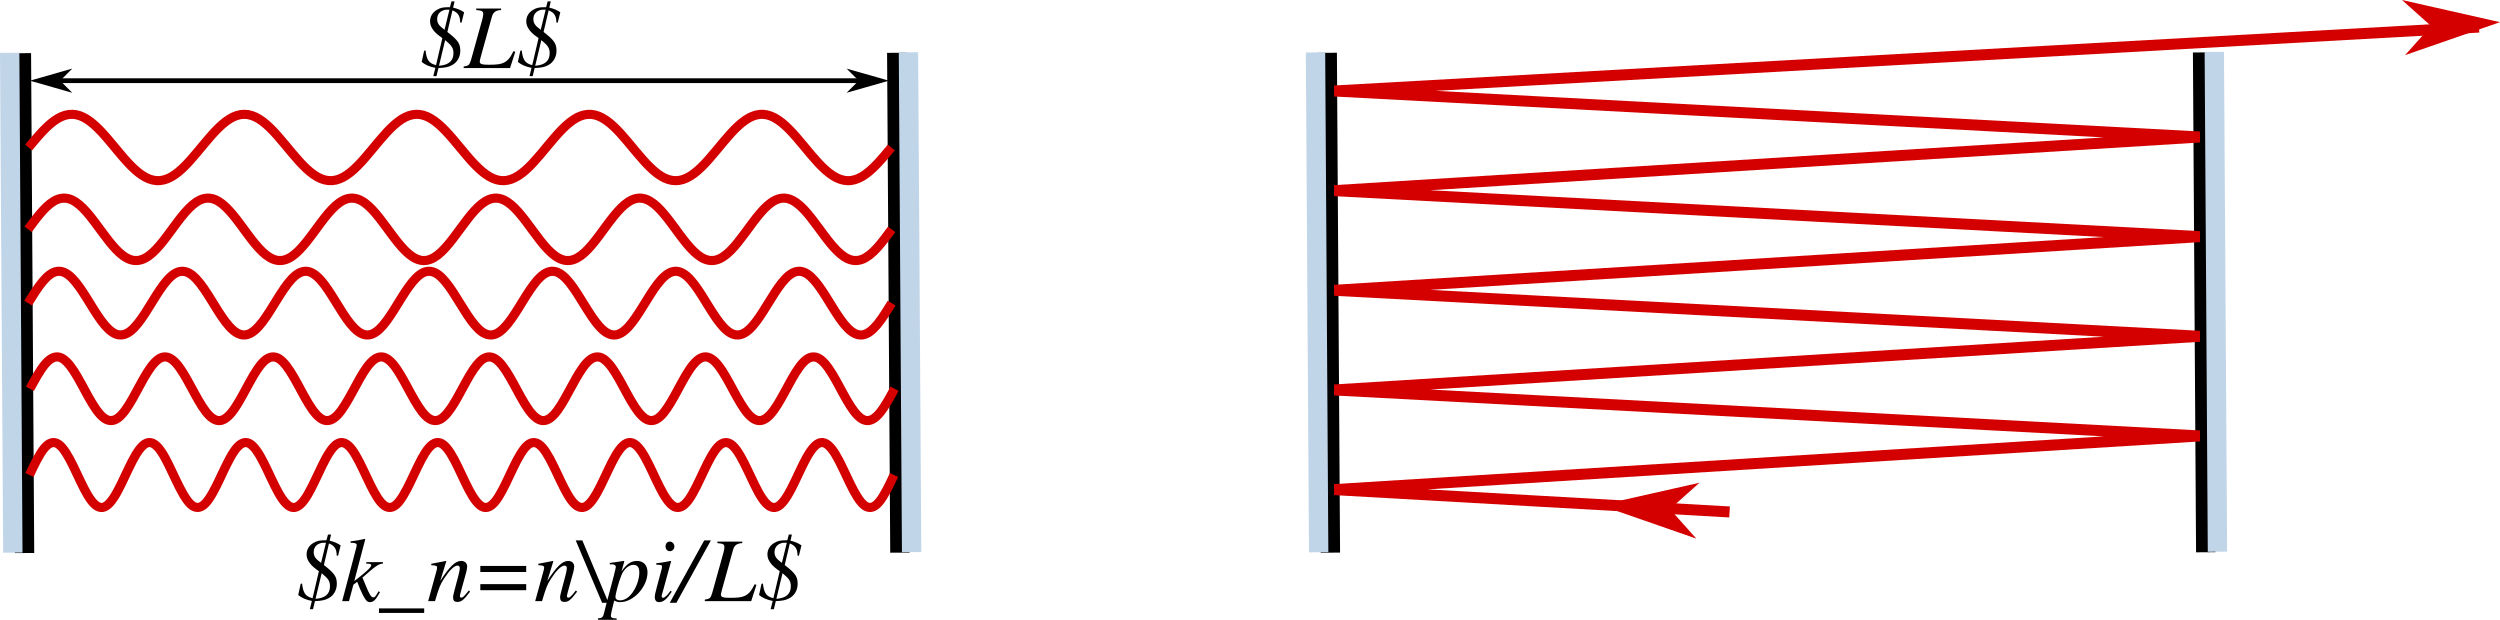
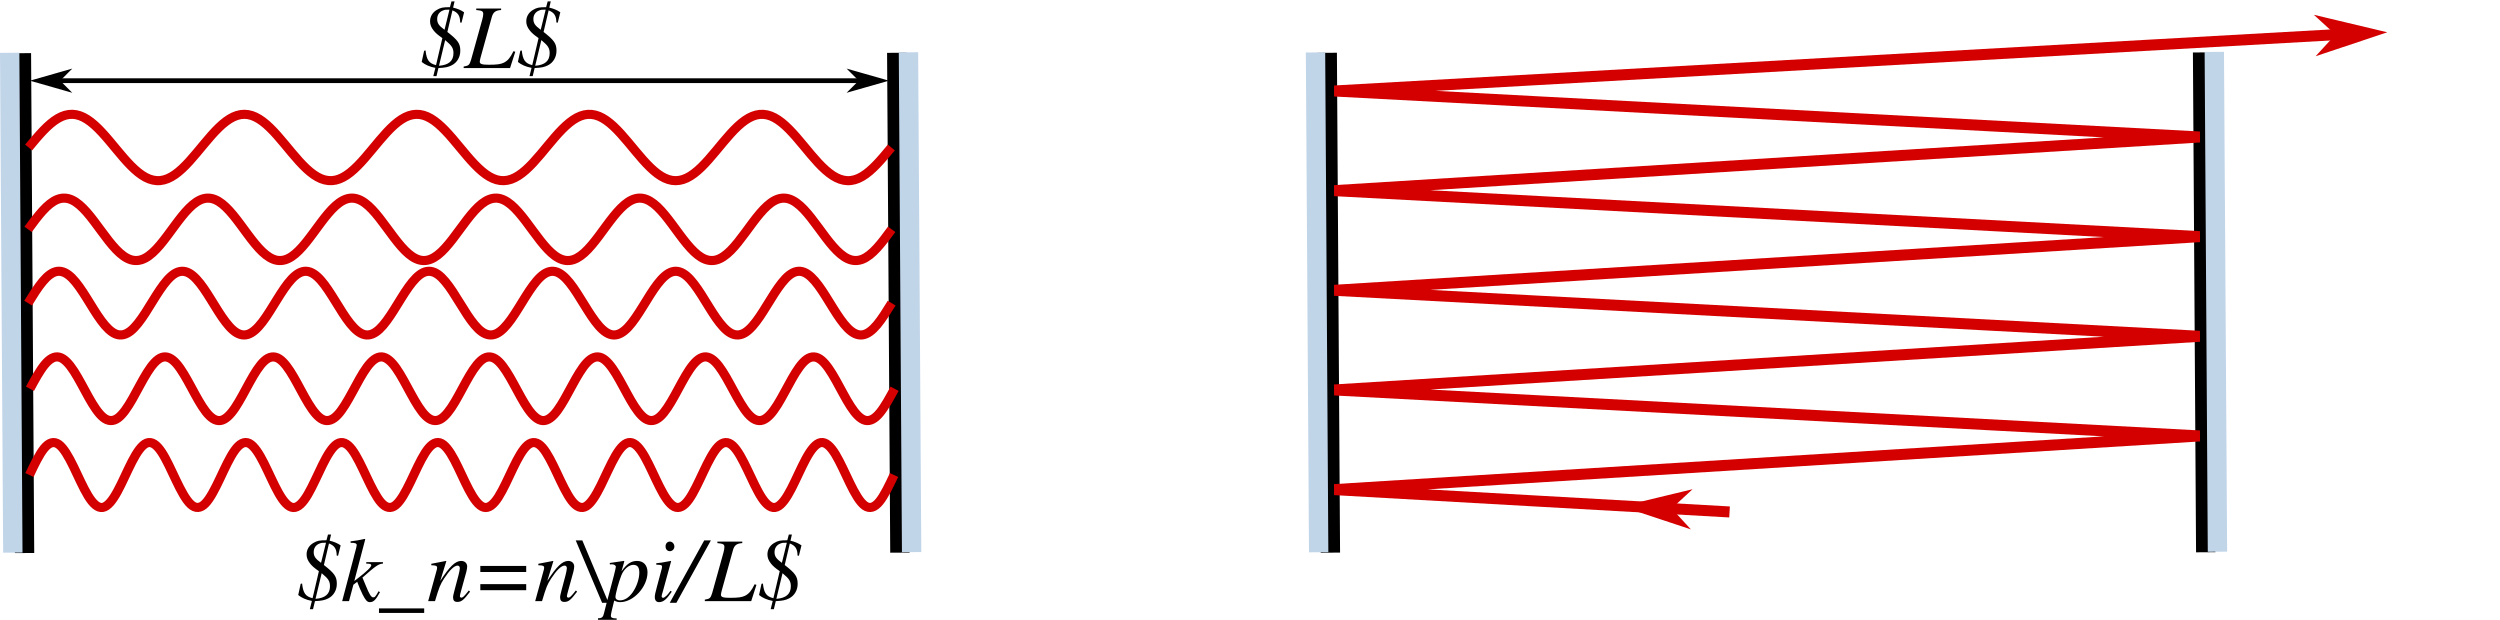
- <svg xmlns="http://www.w3.org/2000/svg" width="686.128" height="170.105" id="svg7815" version="1.1">
+ <svg xmlns="http://www.w3.org/2000/svg" width="731.87" height="181.445" id="svg7815" version="1.1" viewBox="0 0 686.128 170.105">
  <defs id="defs7817">
    <marker style="overflow:visible" id="Arrow1Mendly" refX="0" refY="0" orient="auto">
-       <path transform="matrix(-0.4,0,0,-0.4,-4,0)" style="fill:#800000;fill-rule:evenodd;stroke:#800000;stroke-width:1pt" d="M 0,0 5,-5 -12.5,0 5,5 0,0 Z" id="path4342" />
+       <path transform="matrix(-0.4,0,0,-0.4,-4,0)" style="fill:#800000;fill-rule:evenodd;stroke:#800000;stroke-width:1pt" d="M 0,0 5,-5 -12.5,0 5,5 Z" id="path4342" />
    </marker>
    <marker style="overflow:visible" id="marker7801" refX="0" refY="0" orient="auto">
-       <path transform="matrix(-0.4,0,0,-0.4,-4,0)" style="fill:#800000;fill-rule:evenodd;stroke:#800000;stroke-width:1pt" d="M 0,0 5,-5 -12.5,0 5,5 0,0 Z" id="path7803" />
+       <path transform="matrix(-0.4,0,0,-0.4,-4,0)" style="fill:#800000;fill-rule:evenodd;stroke:#800000;stroke-width:1pt" d="M 0,0 5,-5 -12.5,0 5,5 Z" id="path7803" />
    </marker>
    <marker style="overflow:visible" id="Arrow1Mendly-9" refX="0" refY="0" orient="auto">
-       <path transform="matrix(-0.4,0,0,-0.4,-4,0)" style="fill:#800000;fill-rule:evenodd;stroke:#800000;stroke-width:1pt" d="M 0,0 5,-5 -12.5,0 5,5 0,0 Z" id="path4342-7" />
+       <path transform="matrix(-0.4,0,0,-0.4,-4,0)" style="fill:#800000;fill-rule:evenodd;stroke:#800000;stroke-width:1pt" d="M 0,0 5,-5 -12.5,0 5,5 Z" id="path4342-7" />
    </marker>
    <marker style="overflow:visible" id="marker7906" refX="0" refY="0" orient="auto">
-       <path transform="matrix(-0.4,0,0,-0.4,-4,0)" style="fill:#800000;fill-rule:evenodd;stroke:#800000;stroke-width:1pt" d="M 0,0 5,-5 -12.5,0 5,5 0,0 Z" id="path7908" />
+       <path transform="matrix(-0.4,0,0,-0.4,-4,0)" style="fill:#800000;fill-rule:evenodd;stroke:#800000;stroke-width:1pt" d="M 0,0 5,-5 -12.5,0 5,5 Z" id="path7908" />
    </marker>
    <marker style="overflow:visible" id="DotM" refX="0" refY="0" orient="auto">
      <path transform="matrix(0.4,0,0,0.4,2.96,0.4)" style="fill-rule:evenodd;stroke:#000000;stroke-width:1pt" d="m -2.5,-1 c 0,2.76 -2.24,5 -5,5 -2.76,0 -5,-2.24 -5,-5 0,-2.76 2.24,-5 5,-5 2.76,0 5,2.24 5,5 z" id="path3902" />
    </marker>
    <marker style="overflow:visible" id="Arrow1Mendly-0" refX="0" refY="0" orient="auto">
-       <path transform="matrix(-0.4,0,0,-0.4,-4,0)" style="fill:#800000;fill-rule:evenodd;stroke:#800000;stroke-width:1pt" d="M 0,0 5,-5 -12.5,0 5,5 0,0 Z" id="path4342-9" />
+       <path transform="matrix(-0.4,0,0,-0.4,-4,0)" style="fill:#800000;fill-rule:evenodd;stroke:#800000;stroke-width:1pt" d="M 0,0 5,-5 -12.5,0 5,5 Z" id="path4342-9" />
    </marker>
    <marker style="overflow:visible" id="marker8018" refX="0" refY="0" orient="auto">
-       <path transform="matrix(-0.4,0,0,-0.4,-4,0)" style="fill:#800000;fill-rule:evenodd;stroke:#800000;stroke-width:1pt" d="M 0,0 5,-5 -12.5,0 5,5 0,0 Z" id="path8020" />
+       <path transform="matrix(-0.4,0,0,-0.4,-4,0)" style="fill:#800000;fill-rule:evenodd;stroke:#800000;stroke-width:1pt" d="M 0,0 5,-5 -12.5,0 5,5 Z" id="path8020" />
    </marker>
    <marker style="overflow:visible" id="Arrow1Mendly-5" refX="0" refY="0" orient="auto">
-       <path transform="matrix(-0.4,0,0,-0.4,-4,0)" style="fill:#800000;fill-rule:evenodd;stroke:#800000;stroke-width:1pt" d="M 0,0 5,-5 -12.5,0 5,5 0,0 Z" id="path4342-6" />
+       <path transform="matrix(-0.4,0,0,-0.4,-4,0)" style="fill:#800000;fill-rule:evenodd;stroke:#800000;stroke-width:1pt" d="M 0,0 5,-5 -12.5,0 5,5 Z" id="path4342-6" />
    </marker>
    <marker style="overflow:visible" id="Arrow1Mend-9" refX="0" refY="0" orient="auto">
-       <path transform="matrix(-0.4,0,0,-0.4,-4,0)" style="fill-rule:evenodd;stroke:#000000;stroke-width:1pt" d="M 0,0 5,-5 -12.5,0 5,5 0,0 Z" id="path3847-21" />
+       <path transform="matrix(-0.4,0,0,-0.4,-4,0)" style="fill-rule:evenodd;stroke:#000000;stroke-width:1pt" d="M 0,0 5,-5 -12.5,0 5,5 Z" id="path3847-21" />
    </marker>
    <marker style="overflow:visible" id="marker8147" refX="0" refY="0" orient="auto">
-       <path transform="matrix(-0.4,0,0,-0.4,-4,0)" style="fill:#800000;fill-rule:evenodd;stroke:#800000;stroke-width:1pt" d="M 0,0 5,-5 -12.5,0 5,5 0,0 Z" id="path8149" />
+       <path transform="matrix(-0.4,0,0,-0.4,-4,0)" style="fill:#800000;fill-rule:evenodd;stroke:#800000;stroke-width:1pt" d="M 0,0 5,-5 -12.5,0 5,5 Z" id="path8149" />
    </marker>
    <marker style="overflow:visible" id="Arrow1Mstart-6" refX="0" refY="0" orient="auto">
-       <path transform="matrix(0.4,0,0,0.4,4,0)" style="fill-rule:evenodd;stroke:#000000;stroke-width:1pt" d="M 0,0 5,-5 -12.5,0 5,5 0,0 Z" id="path3844-2" />
+       <path transform="matrix(0.4,0,0,0.4,4,0)" style="fill-rule:evenodd;stroke:#000000;stroke-width:1pt" d="M 0,0 5,-5 -12.5,0 5,5 Z" id="path3844-2" />
    </marker>
    <marker style="overflow:visible" id="Arrow1Mend-9-6" refX="0" refY="0" orient="auto">
-       <path transform="matrix(-0.4,0,0,-0.4,-4,0)" style="fill-rule:evenodd;stroke:#000000;stroke-width:1pt" d="M 0,0 5,-5 -12.5,0 5,5 0,0 Z" id="path3847-21-3" />
+       <path transform="matrix(-0.4,0,0,-0.4,-4,0)" style="fill-rule:evenodd;stroke:#000000;stroke-width:1pt" d="M 0,0 5,-5 -12.5,0 5,5 Z" id="path3847-21-3" />
    </marker>
    <marker style="overflow:visible" id="Arrow1Mendly-4" refX="0" refY="0" orient="auto">
-       <path transform="matrix(-0.4,0,0,-0.4,-4,0)" style="fill:#800000;fill-rule:evenodd;stroke:#800000;stroke-width:1pt" d="M 0,0 5,-5 -12.5,0 5,5 0,0 Z" id="path4342-0" />
+       <path transform="matrix(-0.4,0,0,-0.4,-4,0)" style="fill:#800000;fill-rule:evenodd;stroke:#800000;stroke-width:1pt" d="M 0,0 5,-5 -12.5,0 5,5 Z" id="path4342-0" />
    </marker>
    <marker style="overflow:visible" id="marker8293" refX="0" refY="0" orient="auto">
-       <path transform="matrix(-0.4,0,0,-0.4,-4,0)" style="fill:#800000;fill-rule:evenodd;stroke:#800000;stroke-width:1pt" d="M 0,0 5,-5 -12.5,0 5,5 0,0 Z" id="path8295" />
+       <path transform="matrix(-0.4,0,0,-0.4,-4,0)" style="fill:#800000;fill-rule:evenodd;stroke:#800000;stroke-width:1pt" d="M 0,0 5,-5 -12.5,0 5,5 Z" id="path8295" />
    </marker>
    <marker style="overflow:visible" id="DotM-6" refX="0" refY="0" orient="auto">
      <path transform="matrix(0.4,0,0,0.4,2.96,0.4)" style="fill-rule:evenodd;stroke:#000000;stroke-width:1pt" d="m -2.5,-1 c 0,2.76 -2.24,5 -5,5 -2.76,0 -5,-2.24 -5,-5 0,-2.76 2.24,-5 5,-5 2.76,0 5,2.24 5,5 z" id="path3902-9" />
    </marker>
    <marker style="overflow:visible" id="Arrow1Mstart-6-0" refX="0" refY="0" orient="auto">
-       <path transform="matrix(0.4,0,0,0.4,4,0)" style="fill-rule:evenodd;stroke:#000000;stroke-width:1pt" d="M 0,0 5,-5 -12.5,0 5,5 0,0 Z" id="path3844-2-9" />
+       <path transform="matrix(0.4,0,0,0.4,4,0)" style="fill-rule:evenodd;stroke:#000000;stroke-width:1pt" d="M 0,0 5,-5 -12.5,0 5,5 Z" id="path3844-2-9" />
    </marker>
    <clipPath id="cp1">
-       <polygon id="polygon22293" points="4.49423e+307,4.49423e+307 4.49423e+307,-4.49423e+307 -4.49423e+307,-4.49423e+307 -4.49423e+307,4.49423e+307 " />
+       <polygon id="polygon22293" points="-4.49423e+307,-4.49423e+307 -4.49423e+307,4.49423e+307 4.49423e+307,4.49423e+307 4.49423e+307,-4.49423e+307 " />
    </clipPath>
    <clipPath id="cp2">
-       <polygon id="polygon22300" points="434,235 434,13 74,13 74,235 " />
+       <polygon id="polygon22300" points="74,13 74,235 434,235 434,13 " />
    </clipPath>
  </defs>
  <g transform="translate(-46.83281,-32.33037)" id="layer1">
    <path id="path4217-1" d="M 411.958,184.007 411.094,46.823" style="fill:none;stroke:#000000;stroke-width:5.313;stroke-miterlimit:4;stroke-dasharray:none" />
    <path id="path4219-8" d="M 408.742,183.899 407.878,46.715" style="fill:none;stroke:#c1d5e9;stroke-width:5.313;stroke-miterlimit:4;stroke-dasharray:none" />
    <path style="fill:none;stroke:#000000;stroke-width:5.313;stroke-miterlimit:4;stroke-dasharray:none" d="m 651.337,46.715 0.864,137.184" id="path4350" />
    <path style="fill:none;stroke:#c1d5e9;stroke-width:5.313;stroke-miterlimit:4;stroke-dasharray:none" d="M 654.553,46.571 655.417,183.755" id="path4352" />
-     <path style="color:#000000;font-style:normal;font-variant:normal;font-weight:normal;font-stretch:normal;font-size:medium;line-height:normal;font-family:sans-serif;text-indent:0;text-align:start;text-decoration:none;text-decoration-line:none;letter-spacing:normal;word-spacing:normal;text-transform:none;direction:ltr;block-progression:tb;writing-mode:lr-tb;baseline-shift:baseline;text-anchor:start;display:inline;overflow:visible;visibility:visible;fill:#d40000;fill-opacity:1;fill-rule:nonzero;stroke:#d40000;stroke-width:0;stroke-miterlimit:4;stroke-dasharray:none;stroke-opacity:1;enable-background:accumulate" d="M 727.11,38.25 412.961,55.793 l 0.006,3.02 211.275,11.229 -211.289,13.103 0.014,3.018 211.275,11.229 -211.289,13.103 0.014,3.018 211.275,11.229 -211.289,13.103 0.014,3.018 211.275,11.229 -211.289,13.103 0.008,3.018 108.465,6.134 0.171,-3.02 -82.991,-4.693 212.023,-13.149 -0.014,-3.02 -211.259,-11.229 211.273,-13.101 -0.014,-3.02 L 439.357,111.888 650.63,98.787 650.616,95.767 439.357,84.537 650.63,71.436 650.616,68.416 440.834,57.266 727.28,41.268 727.11,38.25 Z" id="path19331" />
-     <path style="fill:#d40000;fill-opacity:1;fill-rule:evenodd;stroke:#d40000;stroke-width:1.21pt;stroke-opacity:1" d="m 504.014,171.991 6.38,-5.697 -21.475,4.843 20.792,7.233 -5.697,-6.38 z" id="path4335" />
-     <path style="fill:#d40000;fill-opacity:1;fill-rule:evenodd;stroke:#d40000;stroke-width:1.512;stroke-opacity:1;stroke-miterlimit:4;stroke-dasharray:none" d="m 715.118,39.413 -5.701,6.376 20.797,-7.219 -21.471,-4.858 6.376,5.701 z" id="path4337" />
-     <path id="path21794" d="m 57.626,54.475 230.601,0" style="fill:none;stroke:#000000;stroke-width:1.308;stroke-linecap:butt;stroke-linejoin:miter;stroke-miterlimit:4;stroke-dasharray:none;stroke-opacity:1;marker-start:url(#Arrow1Mstart-6-0);marker-end:url(#Arrow1Mend-9-6)" />
+     <path style="color:#000000;font-style:normal;font-variant:normal;font-weight:normal;font-stretch:normal;font-size:medium;line-height:normal;font-family:sans-serif;text-indent:0;text-align:start;text-decoration:none;text-decoration-line:none;letter-spacing:normal;word-spacing:normal;text-transform:none;writing-mode:lr-tb;direction:ltr;baseline-shift:baseline;text-anchor:start;display:inline;overflow:visible;visibility:visible;fill:#d40000;fill-opacity:1;fill-rule:nonzero;stroke:#d40000;stroke-width:0;stroke-miterlimit:4;stroke-dasharray:none;stroke-opacity:1;enable-background:accumulate" d="M 691.485,40.125 412.961,55.793 l 0.006,3.02 211.275,11.229 -211.289,13.103 0.014,3.018 211.275,11.229 -211.289,13.103 0.014,3.018 211.275,11.229 -211.289,13.103 0.014,3.018 211.275,11.229 -211.289,13.103 0.008,3.018 108.465,6.134 0.171,-3.02 -82.991,-4.693 212.023,-13.149 -0.014,-3.02 -211.259,-11.229 211.273,-13.101 -0.014,-3.02 L 439.357,111.888 650.63,98.787 650.616,95.767 439.357,84.537 650.63,71.436 650.616,68.416 440.834,57.266 691.654,43.143 c -0.056,-1.006 -0.113,-2.012 -0.169,-3.018 z" id="path19331" />
+     <path style="fill:#d40000;fill-opacity:1;fill-rule:evenodd;stroke:#d40000;stroke-width:0.869pt;stroke-opacity:1" d="m 504.802,171.844 4.522,-4.159 -15.374,3.705 15.01,4.976 z" id="path4335" />
+     <path style="fill:#d40000;fill-opacity:1;fill-rule:evenodd;stroke:#d40000;stroke-width:1.136;stroke-miterlimit:4;stroke-dasharray:none;stroke-opacity:1" d="m 688.605,41.785 -4.34,4.741 15.692,-5.242 -16.093,-3.84 z" id="path4337" />
+     <path id="path21794" d="M 57.626,54.475 H 288.227" style="fill:none;stroke:#000000;stroke-width:1.308;stroke-linecap:butt;stroke-linejoin:miter;stroke-miterlimit:4;stroke-dasharray:none;stroke-opacity:1;marker-start:url(#Arrow1Mstart-6-0);marker-end:url(#Arrow1Mend-9-6)" />
    <path id="path4217-1-4" d="M 53.569,184.112 52.705,46.928" style="fill:none;stroke:#000000;stroke-width:5.313;stroke-miterlimit:4;stroke-dasharray:none" />
    <path id="path4219-8-2" d="M 50.353,184.004 49.489,46.82" style="fill:none;stroke:#c1d5e9;stroke-width:5.313;stroke-miterlimit:4;stroke-dasharray:none" />
    <path style="fill:none;stroke:#000000;stroke-width:5.313;stroke-miterlimit:4;stroke-dasharray:none" d="m 292.948,46.82 0.864,137.184" id="path4350-0" />
    <path style="fill:none;stroke:#c1d5e9;stroke-width:5.313;stroke-miterlimit:4;stroke-dasharray:none" d="M 296.164,46.676 297.028,183.86" id="path4352-6" />
    <rect y="70.992" x="54.914" height="72.731" width="199" id="rect4300" style="opacity:1;fill:none;fill-opacity:1;stroke:#000000;stroke-width:2;stroke-linecap:butt;stroke-linejoin:miter;stroke-miterlimit:4;stroke-dasharray:none;stroke-dashoffset:0;stroke-opacity:0" />
    <path id="path5284" title="sin(x)" d="m 54.55,115.522 c 1.339,-2.173 2.678,-4.335 4.017,-5.932 1.339,-1.597 2.678,-2.612 4.017,-2.785 1.339,-0.173 2.678,0.497 4.017,1.839 1.339,1.342 2.678,3.342 4.017,5.487 1.339,2.145 2.678,4.414 4.017,6.225 1.339,1.811 2.678,3.145 4.017,3.661 1.339,0.516 2.678,0.208 4.017,-0.845 1.339,-1.053 2.678,-2.84 4.017,-4.903 1.339,-2.063 2.678,-4.381 4.017,-6.36 1.339,-1.979 2.678,-3.598 4.017,-4.443 1.339,-0.845 2.678,-0.907 4.017,-0.17 1.339,0.737 2.678,2.266 4.017,4.194 1.339,1.928 2.678,4.236 4.017,6.333 1.339,2.096 2.678,3.96 4.017,5.112 1.339,1.153 2.678,1.583 4.017,1.18 1.339,-0.403 2.678,-1.634 4.017,-3.378 1.339,-1.744 2.678,-3.984 4.017,-6.144 1.339,-2.161 2.678,-4.221 4.017,-5.651 1.339,-1.431 2.678,-2.218 4.017,-2.161 1.339,0.058 2.678,0.96 4.017,2.476 1.339,1.516 2.678,3.63 4.017,5.8 1.339,2.17 2.678,4.374 4.017,6.047 1.339,1.673 2.678,2.798 4.017,3.086 1.339,0.288 2.678,-0.263 4.017,-1.512 1.339,-1.249 2.678,-3.183 4.017,-5.307 1.339,-2.124 2.678,-4.416 4.017,-6.288 1.339,-1.872 2.678,-3.306 4.017,-3.933 1.339,-0.627 2.678,-0.442 4.017,0.508 1.339,0.95 2.678,2.656 4.017,4.68 1.339,2.024 2.678,4.345 4.017,6.369 1.339,2.024 2.678,3.729 4.017,4.68 1.339,0.95 2.678,1.135 4.017,0.508 1.339,-0.627 2.678,-2.061 4.017,-3.933 1.339,-1.872 2.678,-4.164 4.017,-6.288 1.339,-2.124 2.678,-4.058 4.017,-5.307 1.339,-1.249 2.678,-1.8 4.017,-1.511 1.339,0.288 2.678,1.413 4.017,3.086 1.339,1.673 2.678,3.877 4.017,6.047 1.339,2.17 2.678,4.284 4.017,5.8 1.339,1.516 2.678,2.419 4.017,2.476 1.339,0.058 2.678,-0.73 4.017,-2.161 1.339,-1.431 2.678,-3.491 4.017,-5.651 1.339,-2.161 2.678,-4.4 4.017,-6.144 1.339,-1.744 2.678,-2.976 4.017,-3.378 1.339,-0.403 2.678,0.028 4.017,1.18 1.339,1.153 2.678,3.016 4.017,5.112 1.339,2.096 2.678,4.405 4.017,6.333 1.339,1.928 2.678,3.457 4.017,4.194 1.339,0.737 2.678,0.675 4.017,-0.17 1.339,-0.845 2.678,-2.464 4.017,-4.443 1.339,-1.979 2.678,-4.297 4.017,-6.36 1.339,-2.063 2.678,-3.85 4.017,-4.903 1.339,-1.053 2.678,-1.361 4.017,-0.845 1.339,0.516 2.678,1.85 4.017,3.661 1.339,1.811 2.678,4.08 4.017,6.225 1.339,2.145 2.678,4.145 4.017,5.487 1.339,1.342 2.678,2.012 4.017,1.839 1.339,-0.173 2.678,-1.189 4.017,-2.785 1.339,-1.597 2.678,-3.759 4.017,-5.932" style="opacity:1;fill:none;fill-opacity:1;stroke:#d40000;stroke-width:2.512;stroke-linecap:butt;stroke-linejoin:miter;stroke-miterlimit:4;stroke-dasharray:none;stroke-dashoffset:0;stroke-opacity:1" />
    <path style="opacity:1;fill:none;fill-opacity:1;stroke:#d40000;stroke-width:2.508;stroke-linecap:butt;stroke-linejoin:miter;stroke-miterlimit:4;stroke-dasharray:none;stroke-dashoffset:0;stroke-opacity:1" d="m 54.548,95.272 c 1.339,-1.825 2.678,-3.645 4.017,-5.11 1.339,-1.465 2.678,-2.567 4.017,-3.093 1.339,-0.527 2.678,-0.476 4.017,0.143 1.339,0.619 2.678,1.803 4.017,3.323 1.339,1.521 2.678,3.37 4.017,5.192 1.339,1.822 2.678,3.608 4.017,5.012 1.339,1.405 2.678,2.422 4.017,2.855 1.339,0.433 2.678,0.28 4.017,-0.429 1.339,-0.71 2.678,-1.972 4.017,-3.544 1.339,-1.572 2.678,-3.446 4.017,-5.26 1.339,-1.815 2.678,-3.56 4.017,-4.901 1.339,-1.341 2.678,-2.27 4.017,-2.608 1.339,-0.338 2.678,-0.084 4.017,0.714 1.339,0.798 2.678,2.135 4.017,3.755 1.339,1.619 2.678,3.512 4.017,5.313 1.339,1.802 2.678,3.503 4.017,4.776 1.339,1.273 2.678,2.111 4.017,2.354 1.339,0.242 2.678,-0.113 4.017,-0.997 1.339,-0.884 2.678,-2.293 4.017,-3.955 1.339,-1.662 2.678,-3.568 4.017,-5.351 1.339,-1.784 2.678,-3.435 4.017,-4.637 1.339,-1.202 2.678,-1.947 4.017,-2.093 1.339,-0.146 2.678,0.309 4.017,1.277 1.339,0.968 2.678,2.444 4.017,4.143 1.339,1.7 2.678,3.614 4.017,5.374 1.339,1.761 2.678,3.358 4.017,4.485 1.339,1.127 2.678,1.777 4.017,1.826 1.339,0.049 2.678,-0.505 4.017,-1.554 1.339,-1.049 2.678,-2.588 4.017,-4.32 1.339,-1.733 2.678,-3.649 4.017,-5.382 1.339,-1.733 2.678,-3.271 4.017,-4.32 1.339,-1.049 2.678,-1.602 4.017,-1.554 1.339,0.049 2.678,0.699 4.017,1.826 1.339,1.127 2.678,2.724 4.017,4.485 1.339,1.761 2.678,3.675 4.017,5.374 1.339,1.7 2.678,3.175 4.017,4.143 1.339,0.968 2.678,1.423 4.017,1.277 1.339,-0.146 2.678,-0.891 4.017,-2.093 1.339,-1.202 2.678,-2.853 4.017,-4.637 1.339,-1.784 2.678,-3.69 4.017,-5.351 1.339,-1.662 2.678,-3.07 4.017,-3.955 1.339,-0.884 2.678,-1.239 4.017,-0.997 1.339,0.242 2.678,1.08 4.017,2.354 1.339,1.273 2.678,2.974 4.017,4.776 1.339,1.802 2.678,3.694 4.017,5.313 1.339,1.619 2.678,2.957 4.017,3.755 1.339,0.798 2.678,1.052 4.017,0.714 1.339,-0.338 2.678,-1.267 4.017,-2.608 1.339,-1.341 2.678,-3.086 4.017,-4.901 1.339,-1.815 2.678,-3.688 4.017,-5.26 1.339,-1.572 2.678,-2.835 4.017,-3.544 1.339,-0.71 2.678,-0.862 4.017,-0.429 1.339,0.433 2.678,1.45 4.017,2.855 1.339,1.405 2.678,3.19 4.017,5.012 1.339,1.822 2.678,3.672 4.017,5.192 1.339,1.521 2.678,2.704 4.017,3.323 1.339,0.619 2.678,0.67 4.017,0.143 1.339,-0.527 2.678,-1.629 4.017,-3.093 1.339,-1.465 2.678,-3.285 4.017,-5.11" title="sin(x)" id="path5430" />
    <path id="path5576" title="sin(x)" d="m 55.052,139.022 c 1.341,-2.483 2.681,-4.946 4.022,-6.581 1.341,-1.635 2.681,-2.416 4.022,-2.086 1.341,0.33 2.681,1.764 4.022,3.833 1.341,2.069 2.681,4.739 4.022,7.135 1.341,2.396 2.681,4.477 4.022,5.563 1.341,1.086 2.681,1.158 4.022,0.192 1.341,-0.966 2.681,-2.952 4.022,-5.31 1.341,-2.358 2.681,-5.046 4.022,-7.186 1.341,-2.14 2.681,-3.694 4.022,-4.154 1.341,-0.46 2.681,0.182 4.022,1.715 1.341,1.534 2.681,3.933 4.022,6.413 1.341,2.48 2.681,4.998 4.022,6.731 1.341,1.732 2.681,2.65 4.022,2.452 1.341,-0.198 2.681,-1.508 4.022,-3.502 1.341,-1.993 2.681,-4.636 4.022,-7.064 1.341,-2.427 2.681,-4.598 4.022,-5.801 1.341,-1.203 2.681,-1.419 4.022,-0.577 1.341,0.842 2.681,2.729 4.022,5.042 1.341,2.313 2.681,5.013 4.022,7.217 1.341,2.204 2.681,3.873 4.022,4.463 1.341,0.589 2.681,0.088 4.022,-1.339 1.341,-1.427 2.681,-3.757 4.022,-6.226 1.341,-2.469 2.681,-5.036 4.022,-6.861 1.341,-1.825 2.681,-2.876 4.022,-2.81 1.341,0.066 2.681,1.249 4.022,3.16 1.341,1.912 2.681,4.52 4.022,6.972 1.341,2.452 2.681,4.705 4.022,6.022 1.341,1.317 2.681,1.676 4.022,0.959 1.341,-0.717 2.681,-2.498 4.022,-4.759 1.341,-2.261 2.681,-4.965 4.022,-7.227 1.341,-2.261 2.681,-4.042 4.022,-4.759 1.341,-0.717 2.681,-0.358 4.022,0.959 1.341,1.317 2.681,3.57 4.022,6.022 1.341,2.452 2.681,5.06 4.022,6.972 1.341,1.912 2.681,3.094 4.022,3.16 1.341,0.066 2.681,-0.985 4.022,-2.81 1.341,-1.825 2.681,-4.392 4.022,-6.861 1.341,-2.469 2.681,-4.799 4.022,-6.226 1.341,-1.427 2.681,-1.928 4.022,-1.339 1.341,0.589 2.681,2.259 4.022,4.463 1.341,2.204 2.681,4.904 4.022,7.217 1.341,2.313 2.681,4.199 4.022,5.042 1.341,0.842 2.681,0.627 4.022,-0.577 1.341,-1.203 2.681,-3.374 4.022,-5.801 1.341,-2.427 2.681,-5.07 4.022,-7.064 1.341,-1.993 2.681,-3.304 4.022,-3.502 1.341,-0.198 2.681,0.719 4.022,2.452 1.341,1.732 2.681,4.251 4.022,6.731 1.341,2.48 2.681,4.879 4.022,6.413 1.341,1.534 2.681,2.175 4.022,1.715 1.341,-0.46 2.681,-2.014 4.022,-4.154 1.341,-2.14 2.681,-4.828 4.022,-7.186 1.341,-2.358 2.681,-4.344 4.022,-5.31 1.341,-0.966 2.681,-0.894 4.022,0.192 1.341,1.086 2.681,3.168 4.022,5.563 1.341,2.396 2.681,5.065 4.022,7.135 1.341,2.069 2.681,3.504 4.022,3.833 1.341,0.33 2.681,-0.451 4.022,-2.086 1.341,-1.635 2.681,-4.098 4.022,-6.581" style="opacity:1;fill:none;fill-opacity:1;stroke:#d40000;stroke-width:2.511;stroke-linecap:butt;stroke-linejoin:miter;stroke-miterlimit:4;stroke-dasharray:none;stroke-dashoffset:0;stroke-opacity:1" />
    <path style="opacity:1;fill:none;fill-opacity:1;stroke:#d40000;stroke-width:2.506;stroke-linecap:butt;stroke-linejoin:miter;stroke-miterlimit:4;stroke-dasharray:none;stroke-dashoffset:0;stroke-opacity:1" d="m 54.918,162.7 c 1.34,-2.852 2.681,-5.665 4.022,-7.304 1.341,-1.639 2.681,-2.06 4.022,-1.093 1.341,0.967 2.681,3.297 4.022,6.048 1.341,2.751 2.681,5.85 4.022,8.045 1.341,2.195 2.681,3.428 4.022,3.2 1.341,-0.228 2.681,-1.909 4.022,-4.366 1.341,-2.457 2.681,-5.623 4.022,-8.22 1.341,-2.597 2.681,-4.555 4.022,-5.083 1.341,-0.528 2.681,0.387 4.022,2.376 1.341,1.989 2.681,4.999 4.022,7.815 1.34,2.815 2.681,5.36 4.022,6.607 1.34,1.247 2.681,1.163 4.022,-0.219 1.341,-1.382 2.681,-4.024 4.022,-6.859 1.341,-2.835 2.681,-5.788 4.022,-7.666 1.341,-1.878 2.681,-2.63 4.021,-1.953 1.341,0.677 2.681,2.765 4.022,5.42 1.341,2.656 2.681,5.808 4.022,8.185 1.341,2.376 2.681,3.913 4.021,3.988 1.341,0.076 2.681,-1.311 4.022,-3.6 1.341,-2.289 2.681,-5.419 4.022,-8.126 1.341,-2.707 2.681,-4.919 4.021,-5.742 1.341,-0.823 2.681,-0.236 4.022,1.525 1.341,1.761 2.681,4.648 4.022,7.496 1.34,2.848 2.681,5.579 4.021,7.092 1.341,1.513 2.681,1.766 4.022,0.657 1.341,-1.109 2.681,-3.549 4.022,-6.337 1.34,-2.787 2.681,-5.846 4.021,-7.941 1.341,-2.095 2.681,-3.171 4.022,-2.792 1.341,0.378 2.681,2.201 4.022,4.731 1.341,2.53 2.681,5.701 4.021,8.231 1.341,2.53 2.681,4.353 4.022,4.731 1.341,0.378 2.681,-0.697 4.022,-2.792 1.341,-2.095 2.681,-5.154 4.021,-7.941 1.341,-2.787 2.681,-5.228 4.022,-6.337 1.341,-1.109 2.681,-0.856 4.022,0.657 1.341,1.513 2.681,4.244 4.021,7.092 1.341,2.848 2.681,5.735 4.022,7.496 1.341,1.761 2.681,2.348 4.022,1.525 1.34,-0.823 2.681,-3.035 4.021,-5.742 1.341,-2.707 2.681,-5.837 4.022,-8.126 1.341,-2.289 2.681,-3.675 4.022,-3.6 1.34,0.076 2.681,1.612 4.021,3.988 1.341,2.376 2.681,5.529 4.022,8.185 1.341,2.656 2.681,4.744 4.022,5.42 1.341,0.677 2.681,-0.076 4.021,-1.953 1.341,-1.878 2.681,-4.831 4.022,-7.666 1.341,-2.835 2.681,-5.477 4.022,-6.859 1.341,-1.382 2.681,-1.466 4.021,-0.219 1.341,1.247 2.681,3.792 4.022,6.607 1.341,2.815 2.681,5.825 4.022,7.815 1.341,1.989 2.681,2.905 4.021,2.376 1.341,-0.528 2.681,-2.486 4.022,-5.083 1.34,-2.597 2.681,-5.763 4.022,-8.22 1.34,-2.457 2.681,-4.138 4.021,-4.366 1.341,-0.228 2.681,1.005 4.022,3.2 1.34,2.195 2.681,5.294 4.022,8.045 1.34,2.751 2.681,5.081 4.021,6.048 1.341,0.967 2.681,0.547 4.022,-1.092 1.341,-1.639 2.681,-4.452 4.021,-7.304" title="sin(x)" id="path5724" />
    <path id="path5874" title="sin(x)" d="m 54.69,72.807 c 1.338,-1.616 2.676,-3.231 4.013,-4.623 1.338,-1.393 2.676,-2.56 4.013,-3.343 1.338,-0.783 2.676,-1.18 4.013,-1.137 1.338,0.043 2.676,0.526 4.013,1.383 1.338,0.857 2.676,2.087 4.013,3.521 1.338,1.434 2.676,3.07 4.013,4.684 1.338,1.614 2.676,3.203 4.013,4.55 1.338,1.347 2.676,2.449 4.013,3.156 1.338,0.707 2.676,1.017 4.013,0.888 1.338,-0.129 2.676,-0.697 4.013,-1.626 1.338,-0.929 2.676,-2.217 4.013,-3.689 1.338,-1.472 2.676,-3.124 4.013,-4.731 1.338,-1.607 2.676,-3.166 4.013,-4.463 1.338,-1.298 2.676,-2.331 4.013,-2.959 1.338,-0.629 2.676,-0.851 4.013,-0.636 1.338,0.215 2.676,0.865 4.013,1.863 1.338,0.998 2.676,2.341 4.013,3.847 1.338,1.505 2.676,3.169 4.013,4.765 1.338,1.596 2.676,3.12 4.013,4.364 1.338,1.244 2.676,2.206 4.013,2.755 1.338,0.548 2.676,0.682 4.013,0.382 1.338,-0.3 2.676,-1.031 4.013,-2.096 1.338,-1.064 2.676,-2.459 4.013,-3.993 1.338,-1.535 2.676,-3.206 4.013,-4.785 1.338,-1.58 2.676,-3.065 4.013,-4.252 1.338,-1.188 2.676,-2.075 4.013,-2.542 1.338,-0.467 2.676,-0.511 4.013,-0.128 1.338,0.384 2.676,1.194 4.013,2.322 1.338,1.128 2.676,2.569 4.013,4.129 1.338,1.559 2.676,3.233 4.013,4.792 1.338,1.559 2.676,3.001 4.013,4.129 1.338,1.128 2.676,1.938 4.013,2.322 1.338,0.384 2.676,0.339 4.013,-0.128 1.338,-0.467 2.676,-1.354 4.013,-2.542 1.338,-1.188 2.676,-2.672 4.013,-4.252 1.338,-1.58 2.676,-3.251 4.013,-4.785 1.338,-1.535 2.676,-2.929 4.013,-3.993 1.338,-1.064 2.676,-1.796 4.013,-2.096 1.338,-0.3 2.676,-0.166 4.013,0.382 1.338,0.548 2.676,1.51 4.013,2.755 1.338,1.244 2.676,2.768 4.013,4.364 1.338,1.596 2.676,3.26 4.013,4.765 1.338,1.505 2.676,2.849 4.013,3.847 1.338,0.998 2.676,1.649 4.013,1.863 1.338,0.215 2.676,-0.007 4.013,-0.636 1.338,-0.629 2.676,-1.662 4.013,-2.959 1.338,-1.298 2.676,-2.856 4.013,-4.463 1.338,-1.607 2.676,-3.259 4.013,-4.731 1.338,-1.472 2.676,-2.76 4.013,-3.689 1.338,-0.929 2.676,-1.497 4.013,-1.626 1.338,-0.129 2.676,0.181 4.013,0.888 1.338,0.707 2.676,1.809 4.013,3.156 1.338,1.347 2.676,2.936 4.013,4.55 1.338,1.614 2.676,3.25 4.013,4.684 1.338,1.434 2.676,2.664 4.013,3.521 1.338,0.857 2.676,1.34 4.013,1.383 1.338,0.043 2.676,-0.354 4.013,-1.137 1.338,-0.783 2.676,-1.951 4.013,-3.343 1.338,-1.393 2.676,-3.007 4.013,-4.623" style="opacity:1;fill:none;fill-opacity:1;stroke:#d40000;stroke-width:2.5;stroke-linecap:butt;stroke-linejoin:miter;stroke-miterlimit:4;stroke-dasharray:none;stroke-dashoffset:0;stroke-opacity:1" />
    <g id="g4296">
-       <text xml:space="preserve" style="font-style:normal;font-variant:normal;font-weight:normal;font-stretch:normal;font-size:40px;line-height:125%;font-family:msbm10;-inkscape-font-specification:msbm10;letter-spacing:0px;word-spacing:0px;fill:#000000;fill-opacity:1;stroke:none;stroke-width:1px;stroke-linecap:butt;stroke-linejoin:miter;stroke-opacity:1" x="161.786" y="51.005" id="text4301">
-         <tspan id="tspan4303" x="161.786" y="51.005" style="font-style:italic;font-variant:normal;font-weight:normal;font-stretch:normal;font-size:25px;font-family:'Nimbus Roman No9 L';-inkscape-font-specification:'Nimbus Roman No9 L Italic'">$L$</tspan>
+       <text xml:space="preserve" style="font-style:normal;font-variant:normal;font-weight:normal;font-stretch:normal;line-height:0%;font-family:msbm10;-inkscape-font-specification:msbm10;letter-spacing:0px;word-spacing:0px;fill:#000000;fill-opacity:1;stroke:none;stroke-width:1px;stroke-linecap:butt;stroke-linejoin:miter;stroke-opacity:1" x="161.786" y="51.005" id="text4301">
+         <tspan id="tspan4303" x="161.786" y="51.005" style="font-style:italic;font-variant:normal;font-weight:normal;font-stretch:normal;font-size:25px;line-height:1.25;font-family:'Nimbus Roman No9 L';-inkscape-font-specification:'Nimbus Roman No9 L Italic'">$L$</tspan>
      </text>
-       <text xml:space="preserve" style="font-style:normal;font-variant:normal;font-weight:normal;font-stretch:normal;font-size:40px;line-height:125%;font-family:msbm10;-inkscape-font-specification:msbm10;letter-spacing:0px;word-spacing:0px;fill:#000000;fill-opacity:1;stroke:none;stroke-width:1px;stroke-linecap:butt;stroke-linejoin:miter;stroke-opacity:1" x="127.898" y="197.31" id="text4301-6">
-         <tspan id="tspan4303-0" x="127.898" y="197.31" style="font-style:italic;font-variant:normal;font-weight:normal;font-stretch:normal;font-size:25px;font-family:'Nimbus Roman No9 L';-inkscape-font-specification:'Nimbus Roman No9 L Italic'">$k_n=n\pi/L$</tspan>
+       <text xml:space="preserve" style="font-style:normal;font-variant:normal;font-weight:normal;font-stretch:normal;line-height:0%;font-family:msbm10;-inkscape-font-specification:msbm10;letter-spacing:0px;word-spacing:0px;fill:#000000;fill-opacity:1;stroke:none;stroke-width:1px;stroke-linecap:butt;stroke-linejoin:miter;stroke-opacity:1" x="127.898" y="197.31" id="text4301-6">
+         <tspan id="tspan4303-0" x="127.898" y="197.31" style="font-style:italic;font-variant:normal;font-weight:normal;font-stretch:normal;font-size:25px;line-height:1.25;font-family:'Nimbus Roman No9 L';-inkscape-font-specification:'Nimbus Roman No9 L Italic'">$k_n=n\pi/L$</tspan>
      </text>
    </g>
  </g>
</svg>
